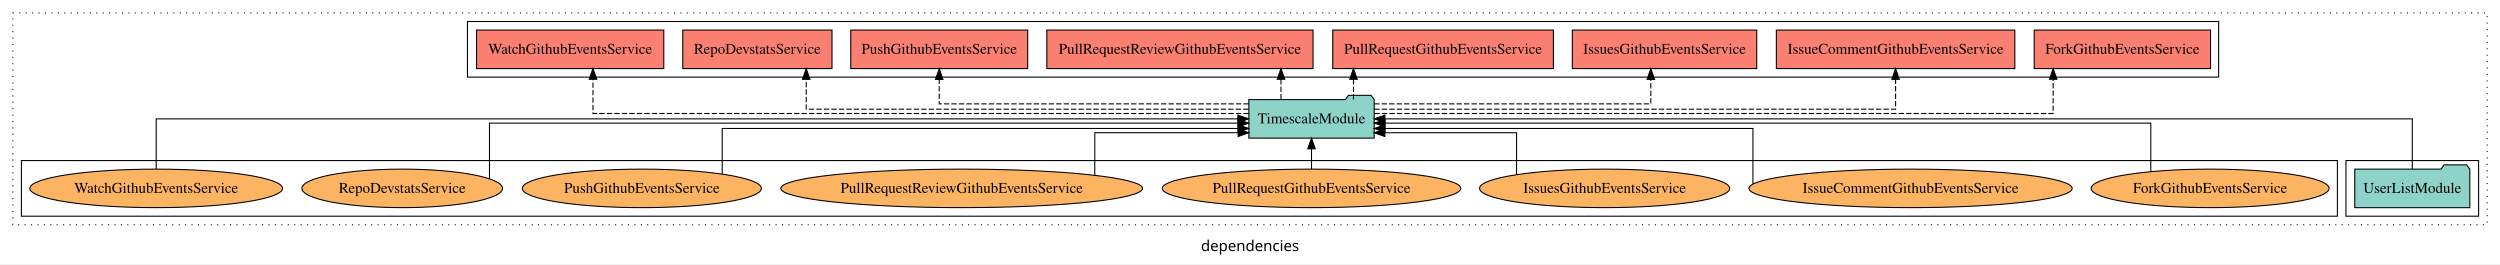
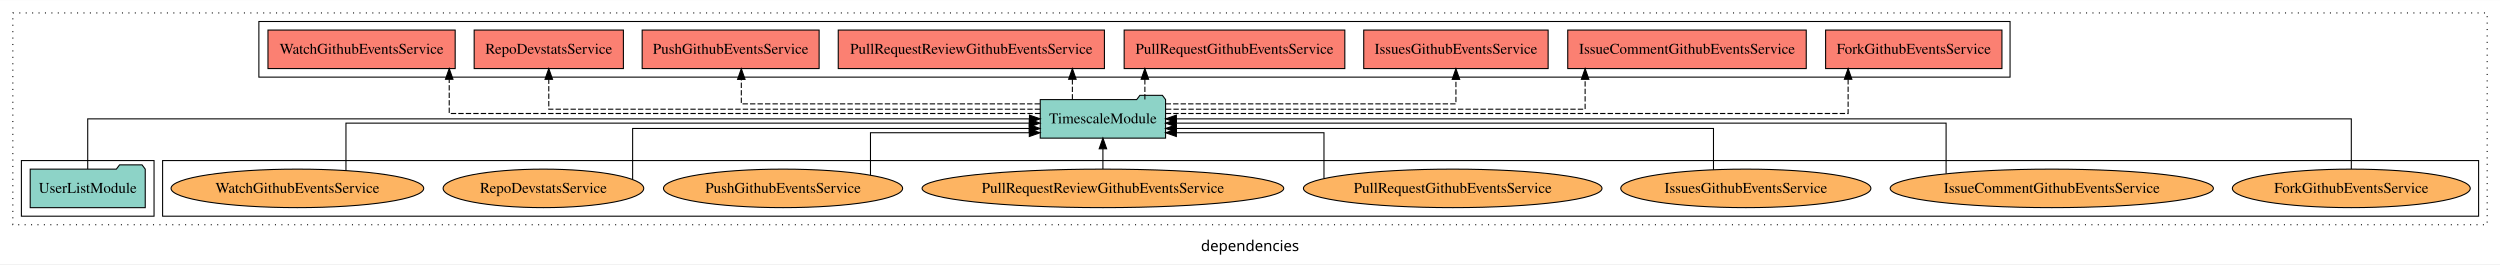
<svg xmlns="http://www.w3.org/2000/svg" width="2337pt" height="247pt" viewBox="0.00 0.00 2337.00 246.80">
  <g id="graph0" class="graph" transform="scale(1 1) rotate(0) translate(4 242.8)">
    <polygon fill="white" stroke="transparent" points="-4,4 -4,-242.8 2333,-242.8 2333,4 -4,4" />
    <text text-anchor="middle" x="1164.5" y="-8.2" font-family="sans-serif" font-size="14.00">dependencies</text>
    <g id="clust1" class="cluster">
      <polygon fill="none" stroke="black" stroke-dasharray="1,5" points="8,-32.8 8,-230.8 2321,-230.8 2321,-32.8 8,-32.8" />
    </g>
-     <g id="clust3" class="cluster">
-       <polygon fill="none" stroke="black" points="2189,-40.8 2189,-92.8 2313,-92.8 2313,-40.8 2189,-40.8" />
-     </g>
    <g id="clust6" class="cluster">
-       <polygon fill="none" stroke="black" points="16,-40.8 16,-92.8 2181,-92.8 2181,-40.8 16,-40.8" />
+       <polygon fill="none" stroke="black" points="148,-40.8 148,-92.8 2313,-92.8 2313,-40.8 148,-40.8" />
    </g>
    <g id="clust4" class="cluster">
-       <polygon fill="none" stroke="black" points="433,-170.8 433,-222.8 2070,-222.8 2070,-170.8 433,-170.8" />
+       <polygon fill="none" stroke="black" points="238,-170.8 238,-222.8 1875,-222.8 1875,-170.8 238,-170.8" />
+     </g>
+     <g id="clust3" class="cluster">
+       <polygon fill="none" stroke="black" points="16,-40.8 16,-92.8 140,-92.8 140,-40.8 16,-40.8" />
    </g>
    <g id="node1" class="node">
-       <polygon fill="#8dd3c7" stroke="black" points="2304.77,-84.8 2301.77,-88.8 2280.77,-88.8 2277.77,-84.8 2197.23,-84.8 2197.23,-48.8 2304.77,-48.8 2304.77,-84.8" />
-       <text text-anchor="middle" x="2251" y="-62.6" font-family="Times,serif" font-size="14.00">UserListModule</text>
+       <polygon fill="#8dd3c7" stroke="black" points="131.77,-84.8 128.77,-88.8 107.77,-88.8 104.77,-84.8 24.23,-84.8 24.23,-48.8 131.77,-48.8 131.77,-84.8" />
+       <text text-anchor="middle" x="78" y="-62.6" font-family="Times,serif" font-size="14.00">UserListModule</text>
    </g>
    <g id="node2" class="node">
-       <polygon fill="#8dd3c7" stroke="black" points="1280.58,-149.8 1277.58,-153.8 1256.58,-153.8 1253.58,-149.8 1163.42,-149.8 1163.42,-113.8 1280.58,-113.8 1280.58,-149.8" />
-       <text text-anchor="middle" x="1222" y="-127.6" font-family="Times,serif" font-size="14.00">TimescaleModule</text>
+       <polygon fill="#8dd3c7" stroke="black" points="1085.58,-149.8 1082.58,-153.8 1061.58,-153.8 1058.58,-149.8 968.42,-149.8 968.42,-113.8 1085.58,-113.8 1085.58,-149.8" />
+       <text text-anchor="middle" x="1027" y="-127.6" font-family="Times,serif" font-size="14.00">TimescaleModule</text>
    </g>
    <g id="edge1" class="edge">
-       <path fill="none" stroke="black" d="M2251,-84.91C2251,-104.14 2251,-131.8 2251,-131.8 2251,-131.8 1290.65,-131.8 1290.65,-131.8" />
-       <polygon fill="black" stroke="black" points="1290.65,-128.3 1280.65,-131.8 1290.65,-135.3 1290.65,-128.3" />
+       <path fill="none" stroke="black" d="M78,-84.91C78,-104.14 78,-131.8 78,-131.8 78,-131.8 958.35,-131.8 958.35,-131.8" />
+       <polygon fill="black" stroke="black" points="958.35,-135.3 968.35,-131.8 958.35,-128.3 958.35,-135.3" />
    </g>
    <g id="node3" class="node">
-       <polygon fill="#fb8072" stroke="black" points="2062.42,-214.8 1897.58,-214.8 1897.58,-178.8 2062.42,-178.8 2062.42,-214.8" />
-       <text text-anchor="middle" x="1980" y="-192.6" font-family="Times,serif" font-size="14.00">ForkGithubEventsService </text>
+       <polygon fill="#fb8072" stroke="black" points="1867.42,-214.8 1702.58,-214.8 1702.58,-178.8 1867.42,-178.8 1867.42,-214.8" />
+       <text text-anchor="middle" x="1785" y="-192.6" font-family="Times,serif" font-size="14.00">ForkGithubEventsService </text>
    </g>
    <g id="edge2" class="edge">
-       <path fill="none" stroke="black" stroke-dasharray="5,2" d="M1280.81,-136.8C1448.21,-136.8 1915.29,-136.8 1915.29,-136.8 1915.29,-136.8 1915.29,-168.8 1915.29,-168.8" />
-       <polygon fill="black" stroke="black" points="1911.79,-168.8 1915.29,-178.8 1918.79,-168.8 1911.79,-168.8" />
+       <path fill="none" stroke="black" stroke-dasharray="5,2" d="M1085.79,-136.8C1253.74,-136.8 1723.62,-136.8 1723.62,-136.8 1723.62,-136.8 1723.62,-168.8 1723.62,-168.8" />
+       <polygon fill="black" stroke="black" points="1720.12,-168.8 1723.62,-178.8 1727.12,-168.8 1720.12,-168.8" />
    </g>
    <g id="node4" class="node">
-       <polygon fill="#fb8072" stroke="black" points="1879.47,-214.8 1656.53,-214.8 1656.53,-178.8 1879.47,-178.8 1879.47,-214.8" />
-       <text text-anchor="middle" x="1768" y="-192.6" font-family="Times,serif" font-size="14.00">IssueCommentGithubEventsService </text>
+       <polygon fill="#fb8072" stroke="black" points="1684.47,-214.8 1461.53,-214.8 1461.53,-178.8 1684.47,-178.8 1684.47,-214.8" />
+       <text text-anchor="middle" x="1573" y="-192.6" font-family="Times,serif" font-size="14.00">IssueCommentGithubEventsService </text>
    </g>
    <g id="edge3" class="edge">
-       <path fill="none" stroke="black" stroke-dasharray="5,2" d="M1280.69,-140.8C1421.71,-140.8 1768,-140.8 1768,-140.8 1768,-140.8 1768,-168.77 1768,-168.77" />
-       <polygon fill="black" stroke="black" points="1764.5,-168.77 1768,-178.77 1771.5,-168.77 1764.5,-168.77" />
+       <path fill="none" stroke="black" stroke-dasharray="5,2" d="M1085.93,-140.8C1208.12,-140.8 1477.77,-140.8 1477.77,-140.8 1477.77,-140.8 1477.77,-168.77 1477.77,-168.77" />
+       <polygon fill="black" stroke="black" points="1474.27,-168.77 1477.77,-178.77 1481.27,-168.77 1474.27,-168.77" />
    </g>
    <g id="node5" class="node">
-       <polygon fill="#fb8072" stroke="black" points="1638.19,-214.8 1465.81,-214.8 1465.81,-178.8 1638.19,-178.8 1638.19,-214.8" />
-       <text text-anchor="middle" x="1552" y="-192.6" font-family="Times,serif" font-size="14.00">IssuesGithubEventsService </text>
+       <polygon fill="#fb8072" stroke="black" points="1443.19,-214.8 1270.81,-214.8 1270.81,-178.8 1443.19,-178.8 1443.19,-214.8" />
+       <text text-anchor="middle" x="1357" y="-192.6" font-family="Times,serif" font-size="14.00">IssuesGithubEventsService </text>
    </g>
    <g id="edge4" class="edge">
-       <path fill="none" stroke="black" stroke-dasharray="5,2" d="M1280.55,-145.8C1372.19,-145.8 1539.18,-145.8 1539.18,-145.8 1539.18,-145.8 1539.18,-168.68 1539.18,-168.68" />
-       <polygon fill="black" stroke="black" points="1535.68,-168.68 1539.18,-178.68 1542.68,-168.68 1535.68,-168.68" />
+       <path fill="none" stroke="black" stroke-dasharray="5,2" d="M1085.62,-145.8C1180.45,-145.8 1357,-145.8 1357,-145.8 1357,-145.8 1357,-168.68 1357,-168.68" />
+       <polygon fill="black" stroke="black" points="1353.5,-168.68 1357,-178.68 1360.5,-168.68 1353.5,-168.68" />
    </g>
    <g id="node6" class="node">
-       <polygon fill="#fb8072" stroke="black" points="1448.14,-214.8 1241.86,-214.8 1241.86,-178.8 1448.14,-178.8 1448.14,-214.8" />
-       <text text-anchor="middle" x="1345" y="-192.6" font-family="Times,serif" font-size="14.00">PullRequestGithubEventsService </text>
+       <polygon fill="#fb8072" stroke="black" points="1253.14,-214.8 1046.86,-214.8 1046.86,-178.8 1253.14,-178.8 1253.14,-214.8" />
+       <text text-anchor="middle" x="1150" y="-192.6" font-family="Times,serif" font-size="14.00">PullRequestGithubEventsService </text>
    </g>
    <g id="edge5" class="edge">
-       <path fill="none" stroke="black" stroke-dasharray="5,2" d="M1261.23,-149.91C1261.23,-149.91 1261.23,-168.79 1261.23,-168.79" />
-       <polygon fill="black" stroke="black" points="1257.73,-168.79 1261.23,-178.79 1264.73,-168.79 1257.73,-168.79" />
+       <path fill="none" stroke="black" stroke-dasharray="5,2" d="M1066.23,-149.91C1066.23,-149.91 1066.23,-168.79 1066.23,-168.79" />
+       <polygon fill="black" stroke="black" points="1062.73,-168.79 1066.23,-178.79 1069.73,-168.79 1062.73,-168.79" />
    </g>
    <g id="node7" class="node">
-       <polygon fill="#fb8072" stroke="black" points="1223.41,-214.8 974.59,-214.8 974.59,-178.8 1223.41,-178.8 1223.41,-214.8" />
-       <text text-anchor="middle" x="1099" y="-192.6" font-family="Times,serif" font-size="14.00">PullRequestReviewGithubEventsService </text>
+       <polygon fill="#fb8072" stroke="black" points="1028.41,-214.8 779.59,-214.8 779.59,-178.8 1028.41,-178.8 1028.41,-214.8" />
+       <text text-anchor="middle" x="904" y="-192.6" font-family="Times,serif" font-size="14.00">PullRequestReviewGithubEventsService </text>
    </g>
    <g id="edge6" class="edge">
-       <path fill="none" stroke="black" stroke-dasharray="5,2" d="M1193.46,-149.91C1193.46,-149.91 1193.46,-168.79 1193.46,-168.79" />
-       <polygon fill="black" stroke="black" points="1189.96,-168.79 1193.46,-178.79 1196.96,-168.79 1189.96,-168.79" />
+       <path fill="none" stroke="black" stroke-dasharray="5,2" d="M998.46,-149.91C998.46,-149.91 998.46,-168.79 998.46,-168.79" />
+       <polygon fill="black" stroke="black" points="994.96,-168.79 998.46,-178.79 1001.96,-168.79 994.96,-168.79" />
    </g>
    <g id="node8" class="node">
-       <polygon fill="#fb8072" stroke="black" points="956.71,-214.8 791.29,-214.8 791.29,-178.8 956.71,-178.8 956.71,-214.8" />
-       <text text-anchor="middle" x="874" y="-192.6" font-family="Times,serif" font-size="14.00">PushGithubEventsService </text>
+       <polygon fill="#fb8072" stroke="black" points="761.71,-214.8 596.29,-214.8 596.29,-178.8 761.71,-178.8 761.71,-214.8" />
+       <text text-anchor="middle" x="679" y="-192.6" font-family="Times,serif" font-size="14.00">PushGithubEventsService </text>
    </g>
    <g id="edge7" class="edge">
-       <path fill="none" stroke="black" stroke-dasharray="5,2" d="M1163.36,-145.8C1064.18,-145.8 874,-145.8 874,-145.8 874,-145.8 874,-168.68 874,-168.68" />
-       <polygon fill="black" stroke="black" points="870.5,-168.68 874,-178.68 877.5,-168.68 870.5,-168.68" />
+       <path fill="none" stroke="black" stroke-dasharray="5,2" d="M968.12,-145.8C871.28,-145.8 688.98,-145.8 688.98,-145.8 688.98,-145.8 688.98,-168.68 688.98,-168.68" />
+       <polygon fill="black" stroke="black" points="685.48,-168.68 688.98,-178.68 692.48,-168.68 685.48,-168.68" />
    </g>
    <g id="node9" class="node">
-       <polygon fill="#fb8072" stroke="black" points="773.75,-214.8 634.25,-214.8 634.25,-178.8 773.75,-178.8 773.75,-214.8" />
-       <text text-anchor="middle" x="704" y="-192.6" font-family="Times,serif" font-size="14.00">RepoDevstatsService </text>
+       <polygon fill="#fb8072" stroke="black" points="578.75,-214.8 439.25,-214.8 439.25,-178.8 578.75,-178.8 578.75,-214.8" />
+       <text text-anchor="middle" x="509" y="-192.6" font-family="Times,serif" font-size="14.00">RepoDevstatsService </text>
    </g>
    <g id="edge8" class="edge">
-       <path fill="none" stroke="black" stroke-dasharray="5,2" d="M1163.13,-140.8C1036.52,-140.8 749.67,-140.8 749.67,-140.8 749.67,-140.8 749.67,-168.77 749.67,-168.77" />
-       <polygon fill="black" stroke="black" points="746.17,-168.77 749.67,-178.77 753.17,-168.77 746.17,-168.77" />
+       <path fill="none" stroke="black" stroke-dasharray="5,2" d="M968.33,-140.8C832.72,-140.8 509,-140.8 509,-140.8 509,-140.8 509,-168.77 509,-168.77" />
+       <polygon fill="black" stroke="black" points="505.5,-168.77 509,-178.77 512.5,-168.77 505.5,-168.77" />
    </g>
    <g id="node10" class="node">
-       <polygon fill="#fb8072" stroke="black" points="616.5,-214.8 441.5,-214.8 441.5,-178.8 616.5,-178.8 616.5,-214.8" />
-       <text text-anchor="middle" x="529" y="-192.6" font-family="Times,serif" font-size="14.00">WatchGithubEventsService </text>
+       <polygon fill="#fb8072" stroke="black" points="421.5,-214.8 246.5,-214.8 246.5,-178.8 421.5,-178.8 421.5,-214.8" />
+       <text text-anchor="middle" x="334" y="-192.6" font-family="Times,serif" font-size="14.00">WatchGithubEventsService </text>
    </g>
    <g id="edge9" class="edge">
-       <path fill="none" stroke="black" stroke-dasharray="5,2" d="M1163.27,-136.8C999.61,-136.8 550.31,-136.8 550.31,-136.8 550.31,-136.8 550.31,-168.8 550.31,-168.8" />
-       <polygon fill="black" stroke="black" points="546.81,-168.8 550.31,-178.8 553.81,-168.8 546.81,-168.8" />
+       <path fill="none" stroke="black" stroke-dasharray="5,2" d="M968.41,-136.8C815.46,-136.8 415.93,-136.8 415.93,-136.8 415.93,-136.8 415.93,-168.8 415.93,-168.8" />
+       <polygon fill="black" stroke="black" points="412.43,-168.8 415.93,-178.8 419.43,-168.8 412.43,-168.8" />
    </g>
    <g id="node11" class="node">
-       <ellipse fill="#fdb462" stroke="black" cx="2062" cy="-66.8" rx="111.19" ry="18" />
-       <text text-anchor="middle" x="2062" y="-62.6" font-family="Times,serif" font-size="14.00">ForkGithubEventsService</text>
+       <ellipse fill="#fdb462" stroke="black" cx="2194" cy="-66.8" rx="111.19" ry="18" />
+       <text text-anchor="middle" x="2194" y="-62.6" font-family="Times,serif" font-size="14.00">ForkGithubEventsService</text>
    </g>
    <g id="edge10" class="edge">
-       <path fill="none" stroke="black" d="M2006.56,-82.51C2006.56,-100.58 2006.56,-127.8 2006.56,-127.8 2006.56,-127.8 1290.65,-127.8 1290.65,-127.8" />
-       <polygon fill="black" stroke="black" points="1290.65,-124.3 1280.65,-127.8 1290.65,-131.3 1290.65,-124.3" />
+       <path fill="none" stroke="black" d="M2194,-84.91C2194,-104.14 2194,-131.8 2194,-131.8 2194,-131.8 1095.67,-131.8 1095.67,-131.8" />
+       <polygon fill="black" stroke="black" points="1095.67,-128.3 1085.67,-131.8 1095.67,-135.3 1095.67,-128.3" />
    </g>
    <g id="node12" class="node">
-       <ellipse fill="#fdb462" stroke="black" cx="1782" cy="-66.8" rx="151.08" ry="18" />
-       <text text-anchor="middle" x="1782" y="-62.6" font-family="Times,serif" font-size="14.00">IssueCommentGithubEventsService</text>
+       <ellipse fill="#fdb462" stroke="black" cx="1914" cy="-66.8" rx="151.08" ry="18" />
+       <text text-anchor="middle" x="1914" y="-62.6" font-family="Times,serif" font-size="14.00">IssueCommentGithubEventsService</text>
    </g>
    <g id="edge11" class="edge">
-       <path fill="none" stroke="black" d="M1634.65,-70.83C1634.65,-83.67 1634.65,-122.8 1634.65,-122.8 1634.65,-122.8 1290.69,-122.8 1290.69,-122.8" />
-       <polygon fill="black" stroke="black" points="1290.69,-119.3 1280.69,-122.8 1290.68,-126.3 1290.69,-119.3" />
+       <path fill="none" stroke="black" d="M1815.21,-80.64C1815.21,-98.64 1815.21,-127.8 1815.21,-127.8 1815.21,-127.8 1095.6,-127.8 1095.6,-127.8" />
+       <polygon fill="black" stroke="black" points="1095.6,-124.3 1085.6,-127.8 1095.6,-131.3 1095.6,-124.3" />
    </g>
    <g id="node13" class="node">
-       <ellipse fill="#fdb462" stroke="black" cx="1496" cy="-66.8" rx="116.91" ry="18" />
-       <text text-anchor="middle" x="1496" y="-62.6" font-family="Times,serif" font-size="14.00">IssuesGithubEventsService</text>
+       <ellipse fill="#fdb462" stroke="black" cx="1628" cy="-66.8" rx="116.91" ry="18" />
+       <text text-anchor="middle" x="1628" y="-62.6" font-family="Times,serif" font-size="14.00">IssuesGithubEventsService</text>
    </g>
    <g id="edge12" class="edge">
-       <path fill="none" stroke="black" d="M1413.68,-79.65C1413.68,-95.05 1413.68,-118.8 1413.68,-118.8 1413.68,-118.8 1290.55,-118.8 1290.55,-118.8" />
-       <polygon fill="black" stroke="black" points="1290.55,-115.3 1280.55,-118.8 1290.55,-122.3 1290.55,-115.3" />
+       <path fill="none" stroke="black" d="M1597.76,-84.21C1597.76,-100.65 1597.76,-122.8 1597.76,-122.8 1597.76,-122.8 1095.67,-122.8 1095.67,-122.8" />
+       <polygon fill="black" stroke="black" points="1095.67,-119.3 1085.67,-122.8 1095.67,-126.3 1095.67,-119.3" />
    </g>
    <g id="node14" class="node">
-       <ellipse fill="#fdb462" stroke="black" cx="1222" cy="-66.8" rx="139.56" ry="18" />
-       <text text-anchor="middle" x="1222" y="-62.6" font-family="Times,serif" font-size="14.00">PullRequestGithubEventsService</text>
+       <ellipse fill="#fdb462" stroke="black" cx="1354" cy="-66.8" rx="139.56" ry="18" />
+       <text text-anchor="middle" x="1354" y="-62.6" font-family="Times,serif" font-size="14.00">PullRequestGithubEventsService</text>
    </g>
    <g id="edge13" class="edge">
-       <path fill="none" stroke="black" d="M1222,-84.91C1222,-84.91 1222,-103.79 1222,-103.79" />
-       <polygon fill="black" stroke="black" points="1218.5,-103.79 1222,-113.79 1225.5,-103.79 1218.5,-103.79" />
+       <path fill="none" stroke="black" d="M1233.65,-76.34C1233.65,-91.35 1233.65,-118.8 1233.65,-118.8 1233.65,-118.8 1095.66,-118.8 1095.66,-118.8" />
+       <polygon fill="black" stroke="black" points="1095.66,-115.3 1085.66,-118.8 1095.66,-122.3 1095.66,-115.3" />
    </g>
    <g id="node15" class="node">
-       <ellipse fill="#fdb462" stroke="black" cx="895" cy="-66.8" rx="169.06" ry="18" />
-       <text text-anchor="middle" x="895" y="-62.6" font-family="Times,serif" font-size="14.00">PullRequestReviewGithubEventsService</text>
+       <ellipse fill="#fdb462" stroke="black" cx="1027" cy="-66.8" rx="169.06" ry="18" />
+       <text text-anchor="middle" x="1027" y="-62.6" font-family="Times,serif" font-size="14.00">PullRequestReviewGithubEventsService</text>
    </g>
    <g id="edge14" class="edge">
-       <path fill="none" stroke="black" d="M1019.41,-79.12C1019.41,-94.5 1019.41,-118.8 1019.41,-118.8 1019.41,-118.8 1153.4,-118.8 1153.4,-118.8" />
-       <polygon fill="black" stroke="black" points="1153.4,-122.3 1163.4,-118.8 1153.4,-115.3 1153.4,-122.3" />
+       <path fill="none" stroke="black" d="M1027,-84.91C1027,-84.91 1027,-103.79 1027,-103.79" />
+       <polygon fill="black" stroke="black" points="1023.5,-103.79 1027,-113.79 1030.5,-103.79 1023.5,-103.79" />
    </g>
    <g id="node16" class="node">
-       <ellipse fill="#fdb462" stroke="black" cx="596" cy="-66.8" rx="111.78" ry="18" />
-       <text text-anchor="middle" x="596" y="-62.6" font-family="Times,serif" font-size="14.00">PushGithubEventsService</text>
+       <ellipse fill="#fdb462" stroke="black" cx="728" cy="-66.8" rx="111.78" ry="18" />
+       <text text-anchor="middle" x="728" y="-62.6" font-family="Times,serif" font-size="14.00">PushGithubEventsService</text>
    </g>
    <g id="edge15" class="edge">
-       <path fill="none" stroke="black" d="M671.13,-80.36C671.13,-96.93 671.13,-122.8 671.13,-122.8 671.13,-122.8 1153.31,-122.8 1153.31,-122.8" />
-       <polygon fill="black" stroke="black" points="1153.31,-126.3 1163.31,-122.8 1153.31,-119.3 1153.31,-126.3" />
+       <path fill="none" stroke="black" d="M809.72,-79.12C809.72,-94.5 809.72,-118.8 809.72,-118.8 809.72,-118.8 958.2,-118.8 958.2,-118.8" />
+       <polygon fill="black" stroke="black" points="958.2,-122.3 968.2,-118.8 958.2,-115.3 958.2,-122.3" />
    </g>
    <g id="node17" class="node">
-       <ellipse fill="#fdb462" stroke="black" cx="372" cy="-66.8" rx="93.77" ry="18" />
-       <text text-anchor="middle" x="372" y="-62.6" font-family="Times,serif" font-size="14.00">RepoDevstatsService</text>
+       <ellipse fill="#fdb462" stroke="black" cx="504" cy="-66.8" rx="93.77" ry="18" />
+       <text text-anchor="middle" x="504" y="-62.6" font-family="Times,serif" font-size="14.00">RepoDevstatsService</text>
    </g>
    <g id="edge16" class="edge">
-       <path fill="none" stroke="black" d="M453.57,-75.8C453.57,-92.77 453.57,-127.8 453.57,-127.8 453.57,-127.8 1153.3,-127.8 1153.3,-127.8" />
-       <polygon fill="black" stroke="black" points="1153.3,-131.3 1163.3,-127.8 1153.3,-124.3 1153.3,-131.3" />
+       <path fill="none" stroke="black" d="M587.38,-75.06C587.38,-90.64 587.38,-122.8 587.38,-122.8 587.38,-122.8 958.17,-122.8 958.17,-122.8" />
+       <polygon fill="black" stroke="black" points="958.17,-126.3 968.17,-122.8 958.17,-119.3 958.17,-126.3" />
    </g>
    <g id="node18" class="node">
-       <ellipse fill="#fdb462" stroke="black" cx="142" cy="-66.8" rx="118.1" ry="18" />
-       <text text-anchor="middle" x="142" y="-62.6" font-family="Times,serif" font-size="14.00">WatchGithubEventsService</text>
+       <ellipse fill="#fdb462" stroke="black" cx="274" cy="-66.8" rx="118.1" ry="18" />
+       <text text-anchor="middle" x="274" y="-62.6" font-family="Times,serif" font-size="14.00">WatchGithubEventsService</text>
    </g>
    <g id="edge17" class="edge">
-       <path fill="none" stroke="black" d="M142,-84.91C142,-104.14 142,-131.8 142,-131.8 142,-131.8 1153.17,-131.8 1153.17,-131.8" />
-       <polygon fill="black" stroke="black" points="1153.17,-135.3 1163.17,-131.8 1153.17,-128.3 1153.17,-135.3" />
+       <path fill="none" stroke="black" d="M319.4,-83.47C319.4,-101.53 319.4,-127.8 319.4,-127.8 319.4,-127.8 958.19,-127.8 958.19,-127.8" />
+       <polygon fill="black" stroke="black" points="958.19,-131.3 968.19,-127.8 958.19,-124.3 958.19,-131.3" />
    </g>
  </g>
</svg>
